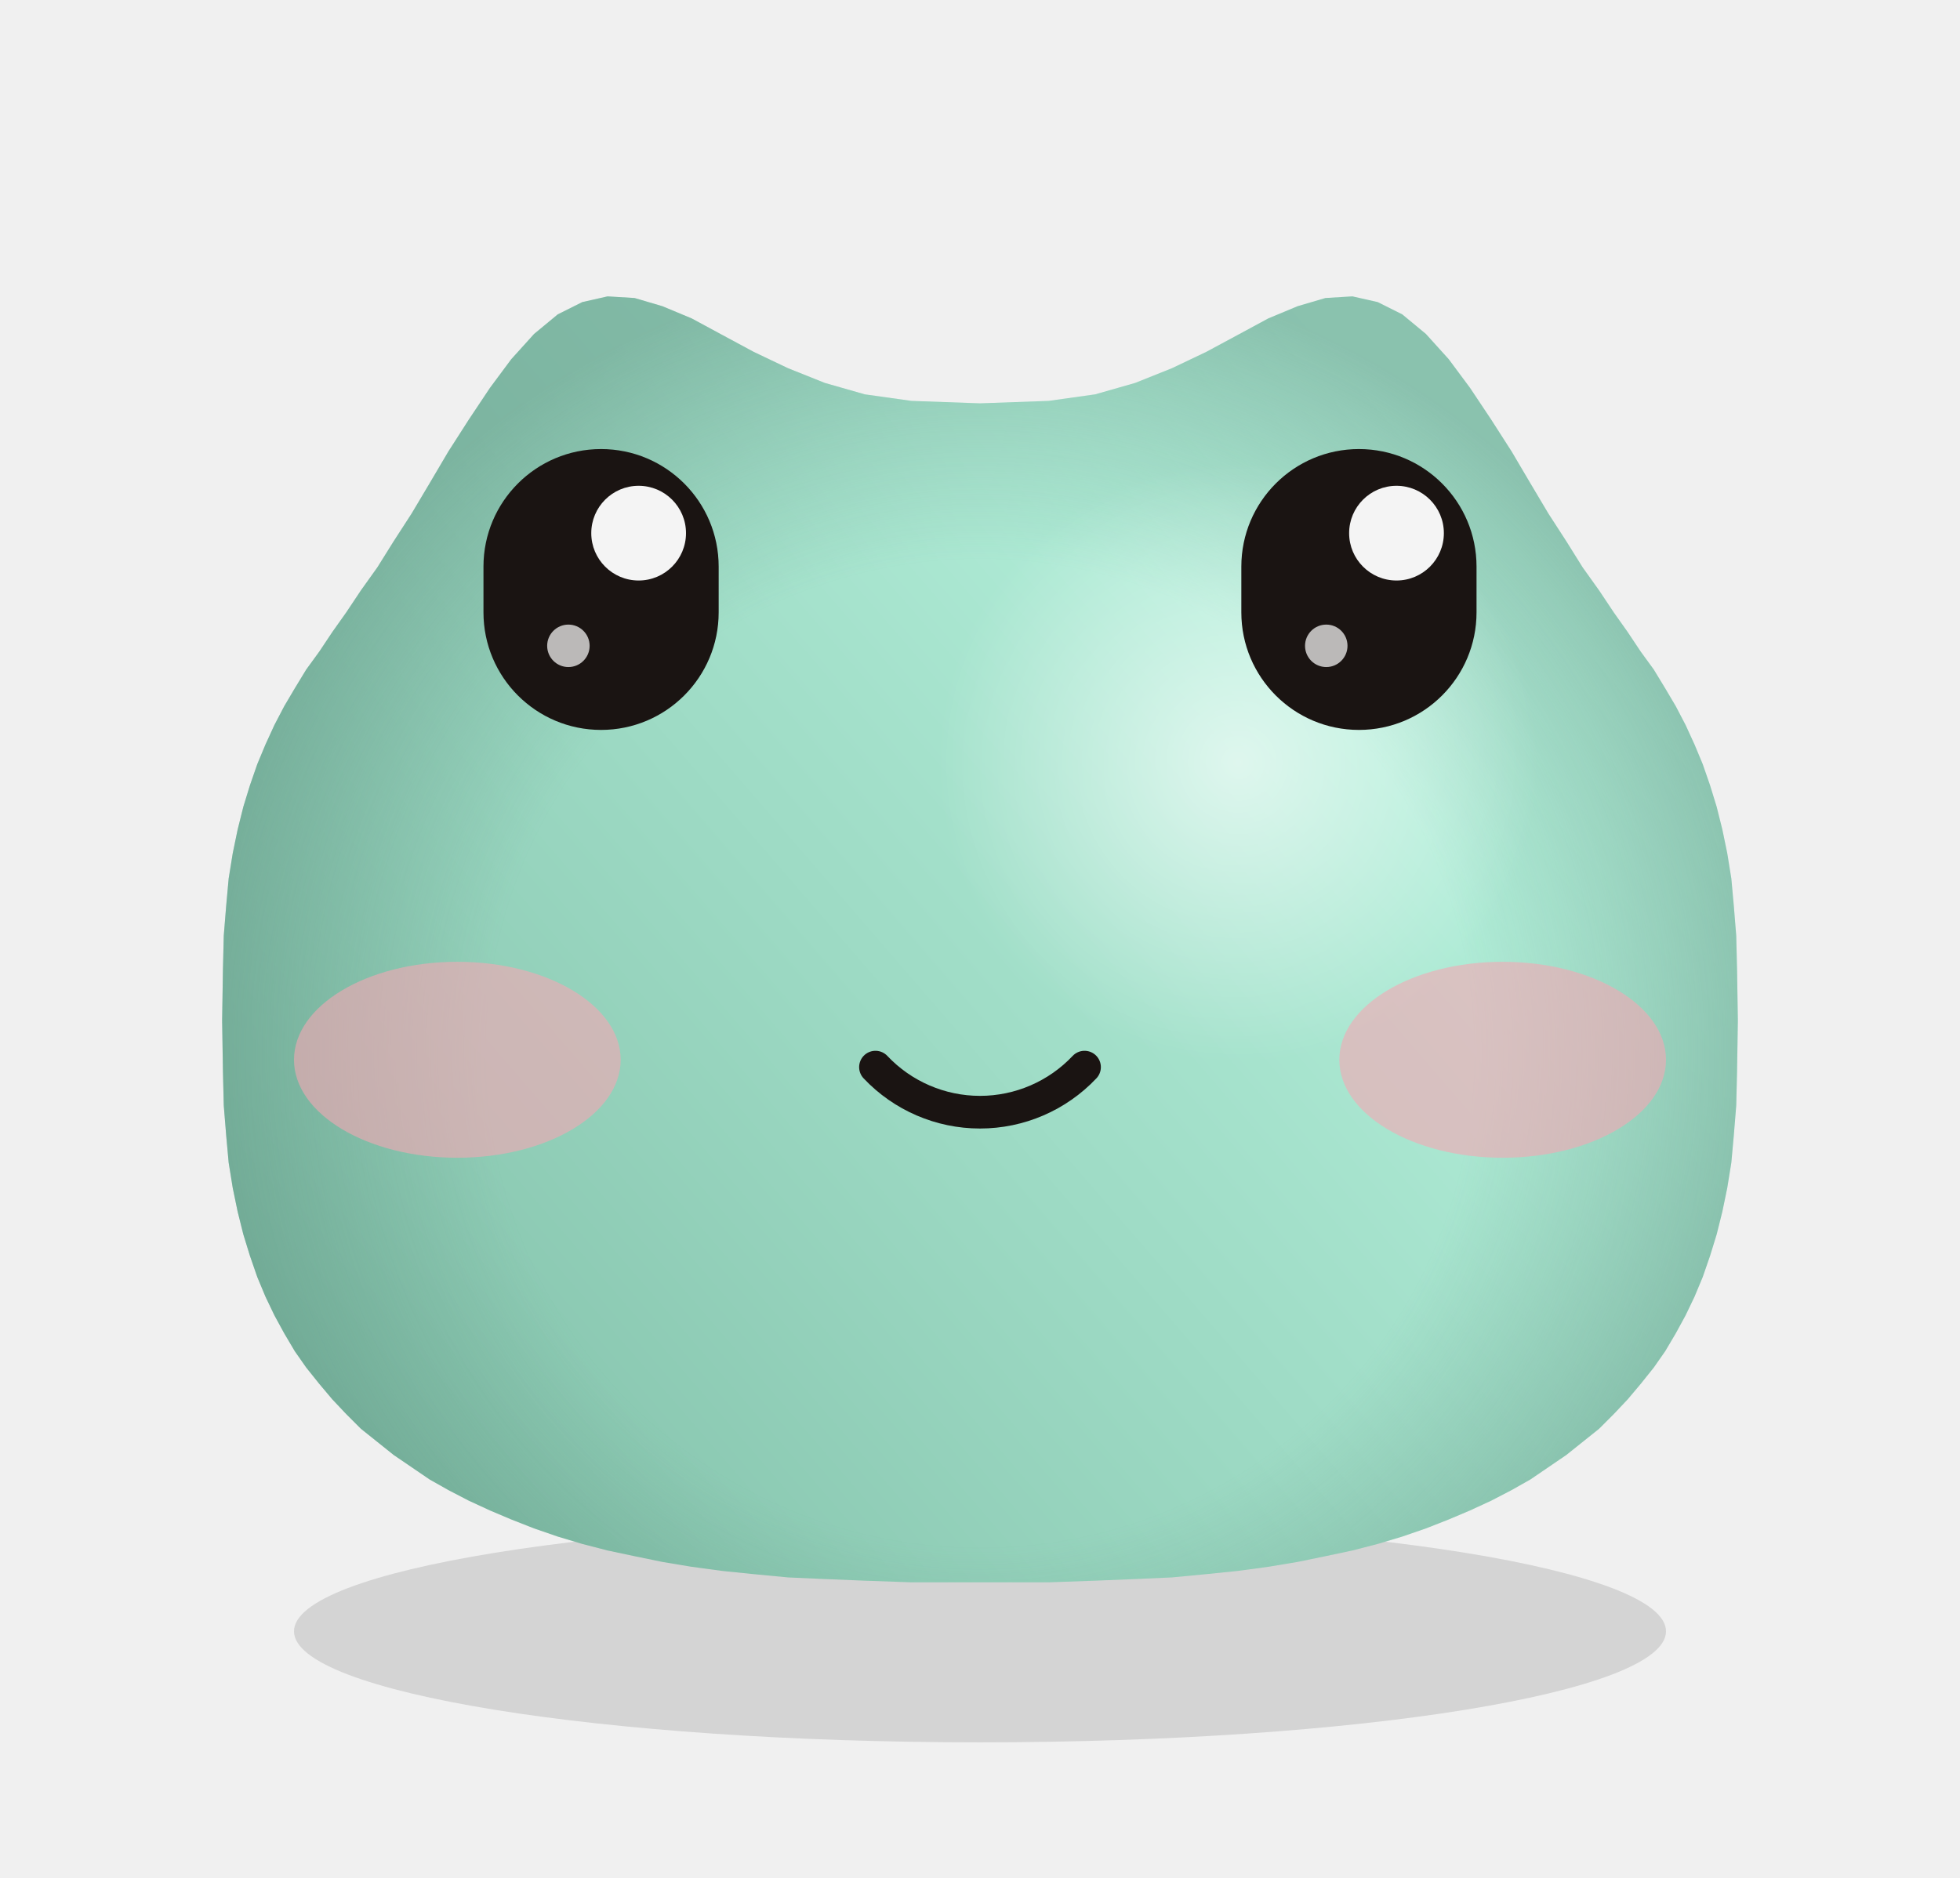
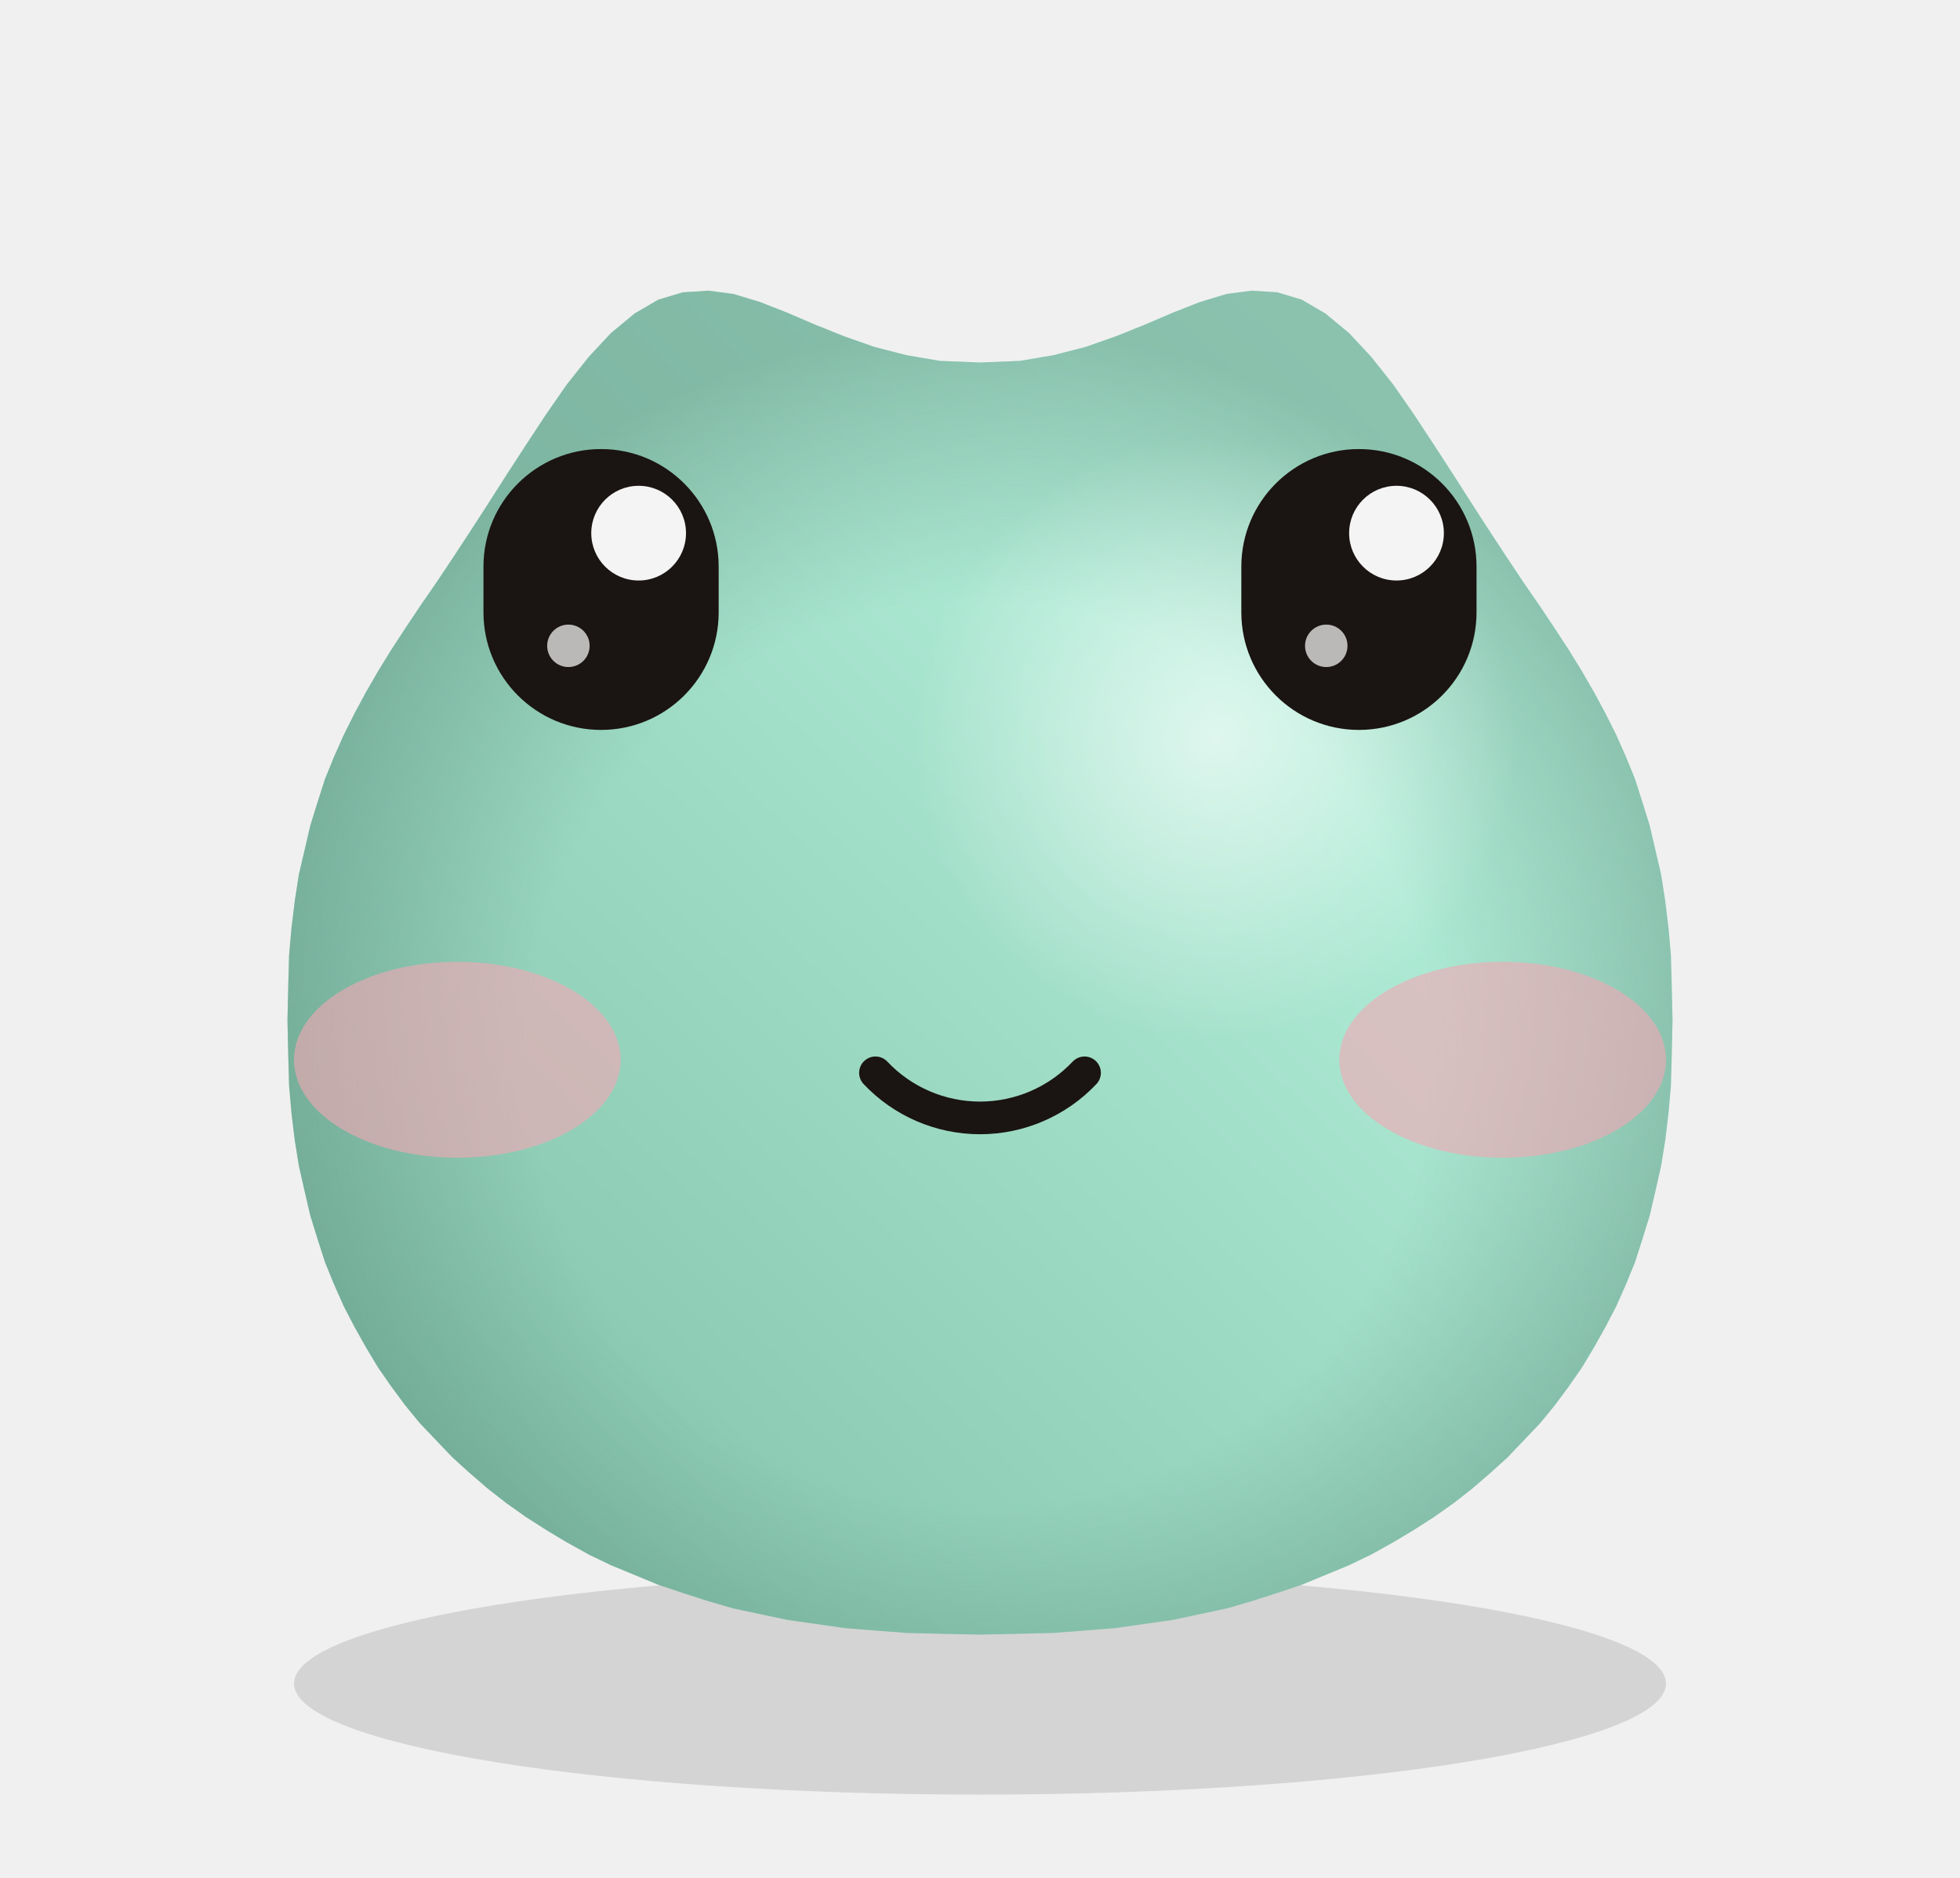
<svg xmlns="http://www.w3.org/2000/svg" viewBox="-120 -125 240 230" width="240" height="230">
  <defs>
-     <linearGradient id="g" gradientUnits="userSpaceOnUse" x1="65.0" y1="-58.5" x2="-74.2" y2="61.9">
+     <linearGradient id="g" gradientUnits="userSpaceOnUse" x1="59.4" y1="-63.9" x2="-67.8" y2="67.7">
      <stop offset="0" stop-color="#baf6e1" />
      <stop offset="1" stop-color="#82c0a9" />
    </linearGradient>
-     <radialGradient id="r" gradientUnits="userSpaceOnUse" cx="0" cy="4" r="97.4">
+     <radialGradient id="r" gradientUnits="userSpaceOnUse" cx="0" cy="4" r="89.0">
      <stop offset=".62" stop-color="#5a8d7b" stop-opacity="0" />
      <stop offset="1" stop-color="#5a8d7b" stop-opacity=".5" />
    </radialGradient>
-     <radialGradient id="h" gradientUnits="userSpaceOnUse" cx="31.6" cy="-31.6" r="36.8">
+     <radialGradient id="h" gradientUnits="userSpaceOnUse" cx="28.8" cy="-34.6" r="36.8">
      <stop offset="0" stop-color="#fff" stop-opacity=".6" />
      <stop offset="1" stop-color="#fff" stop-opacity="0" />
    </radialGradient>
  </defs>
-   <ellipse cx="0" cy="74.8" rx="84.0" ry="13.6" fill="#000" opacity=".12" />
-   <path d="M92.8 0.0 L92.7 6.3 L92.6 10.4 L92.3 14.1 L92.0 17.4 L91.5 20.5 L90.9 23.4 L90.2 26.2 L89.4 28.8 L88.5 31.4 L87.5 33.8 L86.4 36.1 L85.2 38.3 L83.9 40.5 L82.5 42.5 L80.9 44.5 L79.3 46.4 L77.6 48.2 L75.8 50.0 L73.8 51.6 L71.8 53.2 L69.6 54.7 L67.4 56.2 L65.1 57.5 L62.6 58.8 L60.0 60.0 L57.4 61.1 L54.6 62.2 L51.7 63.2 L48.7 64.1 L45.6 64.9 L42.3 65.6 L38.9 66.3 L35.3 66.9 L31.6 67.4 L27.7 67.8 L23.5 68.2 L19.0 68.4 L14.1 68.6 L8.4 68.8 L0.0 68.8 L-8.4 68.8 L-14.1 68.6 L-19.0 68.4 L-23.5 68.2 L-27.7 67.8 L-31.6 67.4 L-35.3 66.9 L-38.9 66.3 L-42.3 65.6 L-45.6 64.9 L-48.7 64.1 L-51.7 63.2 L-54.6 62.2 L-57.4 61.1 L-60.0 60.0 L-62.6 58.8 L-65.1 57.5 L-67.4 56.2 L-69.6 54.7 L-71.8 53.2 L-73.8 51.6 L-75.8 50.0 L-77.6 48.2 L-79.3 46.4 L-80.9 44.5 L-82.5 42.5 L-83.9 40.5 L-85.2 38.3 L-86.4 36.1 L-87.5 33.8 L-88.5 31.4 L-89.4 28.8 L-90.2 26.2 L-90.9 23.4 L-91.5 20.5 L-92.0 17.4 L-92.3 14.1 L-92.6 10.4 L-92.7 6.3 L-92.8 0.0 L-92.7 -6.3 L-92.6 -10.4 L-92.3 -14.1 L-92.0 -17.4 L-91.5 -20.5 L-90.9 -23.4 L-90.2 -26.2 L-89.4 -28.8 L-88.5 -31.4 L-87.5 -33.8 L-86.4 -36.2 L-85.2 -38.5 L-83.9 -40.7 L-82.5 -43.0 L-80.9 -45.2 L-79.3 -47.6 L-77.6 -50.0 L-75.8 -52.7 L-73.8 -55.5 L-71.8 -58.7 L-69.6 -62.1 L-67.4 -65.8 L-65.1 -69.7 L-62.6 -73.6 L-60.0 -77.5 L-57.4 -81.0 L-54.6 -84.1 L-51.7 -86.5 L-48.7 -88.0 L-45.6 -88.7 L-42.3 -88.5 L-38.9 -87.5 L-35.3 -86.0 L-31.6 -84.0 L-27.7 -81.9 L-23.5 -79.9 L-19.0 -78.1 L-14.1 -76.7 L-8.4 -75.9 L-0.0 -75.6 L8.4 -75.9 L14.1 -76.7 L19.0 -78.1 L23.5 -79.9 L27.7 -81.9 L31.6 -84.0 L35.3 -86.0 L38.9 -87.5 L42.3 -88.5 L45.6 -88.7 L48.7 -88.0 L51.7 -86.5 L54.6 -84.1 L57.4 -81.0 L60.0 -77.5 L62.6 -73.6 L65.1 -69.7 L67.4 -65.8 L69.6 -62.1 L71.8 -58.7 L73.8 -55.5 L75.8 -52.7 L77.6 -50.0 L79.3 -47.6 L80.9 -45.2 L82.5 -43.0 L83.9 -40.7 L85.2 -38.5 L86.4 -36.2 L87.5 -33.8 L88.5 -31.4 L89.4 -28.8 L90.2 -26.2 L90.9 -23.4 L91.5 -20.5 L92.0 -17.4 L92.3 -14.1 L92.6 -10.4 L92.7 -6.3Z" fill="url(#g)" />
-   <path d="M92.8 0.0 L92.7 6.3 L92.6 10.4 L92.3 14.1 L92.0 17.4 L91.5 20.5 L90.9 23.4 L90.2 26.2 L89.4 28.8 L88.5 31.4 L87.5 33.8 L86.4 36.1 L85.2 38.3 L83.9 40.5 L82.5 42.5 L80.9 44.5 L79.3 46.4 L77.6 48.2 L75.8 50.0 L73.8 51.6 L71.8 53.2 L69.6 54.7 L67.4 56.2 L65.1 57.5 L62.6 58.8 L60.0 60.0 L57.4 61.1 L54.6 62.2 L51.7 63.2 L48.7 64.1 L45.6 64.9 L42.3 65.6 L38.9 66.3 L35.3 66.9 L31.6 67.4 L27.7 67.8 L23.5 68.2 L19.0 68.4 L14.1 68.6 L8.4 68.8 L0.0 68.8 L-8.4 68.8 L-14.1 68.6 L-19.0 68.4 L-23.5 68.2 L-27.7 67.8 L-31.6 67.4 L-35.3 66.9 L-38.9 66.3 L-42.3 65.6 L-45.6 64.9 L-48.7 64.1 L-51.7 63.2 L-54.6 62.2 L-57.4 61.1 L-60.0 60.0 L-62.6 58.8 L-65.1 57.5 L-67.4 56.2 L-69.6 54.7 L-71.8 53.2 L-73.8 51.6 L-75.8 50.0 L-77.6 48.2 L-79.3 46.4 L-80.9 44.5 L-82.5 42.5 L-83.9 40.5 L-85.2 38.3 L-86.4 36.1 L-87.5 33.8 L-88.5 31.4 L-89.4 28.8 L-90.2 26.2 L-90.9 23.4 L-91.5 20.5 L-92.0 17.4 L-92.3 14.1 L-92.6 10.4 L-92.7 6.3 L-92.8 0.0 L-92.7 -6.3 L-92.6 -10.4 L-92.3 -14.1 L-92.0 -17.4 L-91.5 -20.5 L-90.9 -23.4 L-90.2 -26.2 L-89.4 -28.8 L-88.5 -31.4 L-87.5 -33.8 L-86.4 -36.2 L-85.2 -38.5 L-83.9 -40.7 L-82.5 -43.0 L-80.9 -45.2 L-79.3 -47.6 L-77.6 -50.0 L-75.8 -52.7 L-73.8 -55.5 L-71.8 -58.7 L-69.6 -62.1 L-67.4 -65.8 L-65.1 -69.7 L-62.6 -73.6 L-60.0 -77.5 L-57.4 -81.0 L-54.6 -84.1 L-51.7 -86.5 L-48.7 -88.0 L-45.6 -88.7 L-42.3 -88.5 L-38.9 -87.5 L-35.3 -86.0 L-31.6 -84.0 L-27.7 -81.9 L-23.5 -79.9 L-19.0 -78.1 L-14.1 -76.7 L-8.4 -75.9 L-0.0 -75.6 L8.4 -75.9 L14.1 -76.7 L19.0 -78.1 L23.5 -79.9 L27.7 -81.9 L31.6 -84.0 L35.3 -86.0 L38.9 -87.5 L42.3 -88.5 L45.6 -88.7 L48.7 -88.0 L51.7 -86.5 L54.6 -84.1 L57.4 -81.0 L60.0 -77.5 L62.6 -73.6 L65.1 -69.7 L67.4 -65.8 L69.6 -62.1 L71.8 -58.7 L73.8 -55.5 L75.8 -52.7 L77.6 -50.0 L79.3 -47.6 L80.9 -45.2 L82.5 -43.0 L83.9 -40.7 L85.2 -38.5 L86.4 -36.2 L87.5 -33.8 L88.5 -31.4 L89.4 -28.8 L90.2 -26.2 L90.9 -23.4 L91.5 -20.5 L92.0 -17.4 L92.3 -14.1 L92.6 -10.4 L92.7 -6.3Z" fill="url(#r)" />
-   <path d="M92.8 0.0 L92.7 6.3 L92.6 10.4 L92.3 14.1 L92.0 17.4 L91.5 20.5 L90.9 23.4 L90.2 26.2 L89.4 28.8 L88.5 31.4 L87.5 33.8 L86.4 36.1 L85.2 38.3 L83.9 40.5 L82.5 42.5 L80.9 44.5 L79.3 46.4 L77.6 48.2 L75.8 50.0 L73.8 51.6 L71.8 53.2 L69.6 54.7 L67.4 56.2 L65.1 57.5 L62.6 58.8 L60.0 60.0 L57.4 61.1 L54.6 62.2 L51.7 63.2 L48.7 64.1 L45.6 64.9 L42.3 65.6 L38.9 66.3 L35.3 66.9 L31.6 67.4 L27.7 67.8 L23.5 68.2 L19.0 68.4 L14.1 68.6 L8.4 68.8 L0.0 68.8 L-8.4 68.8 L-14.1 68.6 L-19.0 68.4 L-23.5 68.2 L-27.7 67.8 L-31.6 67.4 L-35.3 66.9 L-38.9 66.3 L-42.3 65.6 L-45.6 64.9 L-48.7 64.1 L-51.7 63.2 L-54.6 62.2 L-57.4 61.1 L-60.0 60.0 L-62.6 58.8 L-65.1 57.5 L-67.4 56.2 L-69.6 54.7 L-71.8 53.2 L-73.8 51.6 L-75.8 50.0 L-77.6 48.2 L-79.3 46.4 L-80.9 44.5 L-82.5 42.5 L-83.9 40.5 L-85.2 38.3 L-86.4 36.1 L-87.5 33.8 L-88.5 31.4 L-89.4 28.8 L-90.2 26.2 L-90.9 23.4 L-91.5 20.5 L-92.0 17.4 L-92.3 14.1 L-92.6 10.4 L-92.7 6.3 L-92.8 0.0 L-92.7 -6.3 L-92.6 -10.4 L-92.3 -14.1 L-92.0 -17.4 L-91.5 -20.5 L-90.9 -23.4 L-90.2 -26.2 L-89.4 -28.8 L-88.5 -31.4 L-87.5 -33.8 L-86.4 -36.2 L-85.2 -38.5 L-83.9 -40.7 L-82.5 -43.0 L-80.9 -45.2 L-79.3 -47.6 L-77.6 -50.0 L-75.8 -52.7 L-73.8 -55.5 L-71.8 -58.7 L-69.6 -62.1 L-67.4 -65.8 L-65.1 -69.7 L-62.6 -73.6 L-60.0 -77.5 L-57.4 -81.0 L-54.6 -84.1 L-51.7 -86.5 L-48.7 -88.0 L-45.6 -88.7 L-42.3 -88.5 L-38.9 -87.5 L-35.3 -86.0 L-31.6 -84.0 L-27.7 -81.9 L-23.5 -79.9 L-19.0 -78.1 L-14.1 -76.7 L-8.4 -75.9 L-0.0 -75.6 L8.4 -75.9 L14.1 -76.7 L19.0 -78.1 L23.5 -79.9 L27.7 -81.9 L31.6 -84.0 L35.3 -86.0 L38.9 -87.5 L42.3 -88.5 L45.6 -88.7 L48.7 -88.0 L51.7 -86.5 L54.6 -84.1 L57.4 -81.0 L60.0 -77.5 L62.6 -73.6 L65.1 -69.7 L67.4 -65.8 L69.6 -62.1 L71.8 -58.7 L73.8 -55.5 L75.8 -52.7 L77.6 -50.0 L79.3 -47.6 L80.9 -45.2 L82.5 -43.0 L83.9 -40.7 L85.2 -38.5 L86.4 -36.2 L87.5 -33.8 L88.5 -31.4 L89.4 -28.8 L90.2 -26.2 L90.9 -23.4 L91.5 -20.5 L92.0 -17.4 L92.3 -14.1 L92.6 -10.4 L92.7 -6.3Z" fill="url(#h)" />
+   <ellipse cx="0" cy="81.2" rx="84.0" ry="13.6" fill="#000" opacity=".12" />
+   <path d="M84.8 0.0 L84.7 4.4 L84.6 8.0 L84.3 11.4 L83.9 14.7 L83.4 17.8 L82.7 20.9 L82.0 23.9 L81.1 26.8 L80.2 29.6 L79.1 32.3 L77.9 35.0 L76.6 37.5 L75.2 40.0 L73.7 42.5 L72.1 44.8 L70.4 47.1 L68.6 49.3 L66.6 51.4 L64.6 53.5 L62.5 55.4 L60.3 57.3 L58.0 59.1 L55.6 60.8 L53.1 62.4 L50.6 63.9 L47.9 65.4 L45.2 66.7 L42.3 67.9 L39.4 69.1 L36.4 70.1 L33.3 71.1 L30.2 72.0 L26.9 72.7 L23.6 73.4 L20.1 73.9 L16.6 74.4 L12.9 74.7 L9.0 75.0 L4.9 75.1 L0.0 75.2 L-4.9 75.1 L-9.0 75.0 L-12.9 74.7 L-16.6 74.4 L-20.1 73.9 L-23.6 73.4 L-26.9 72.7 L-30.2 72.0 L-33.3 71.1 L-36.4 70.1 L-39.4 69.1 L-42.3 67.9 L-45.2 66.7 L-47.9 65.4 L-50.6 63.9 L-53.1 62.4 L-55.6 60.8 L-58.0 59.1 L-60.3 57.3 L-62.5 55.4 L-64.6 53.5 L-66.6 51.4 L-68.6 49.3 L-70.4 47.1 L-72.1 44.8 L-73.7 42.5 L-75.2 40.0 L-76.6 37.5 L-77.9 35.0 L-79.1 32.3 L-80.2 29.6 L-81.1 26.8 L-82.0 23.9 L-82.7 20.9 L-83.4 17.8 L-83.9 14.7 L-84.3 11.4 L-84.6 8.0 L-84.7 4.4 L-84.8 0.0 L-84.7 -4.4 L-84.6 -8.0 L-84.3 -11.4 L-83.9 -14.7 L-83.4 -17.9 L-82.7 -20.9 L-82.0 -23.9 L-81.1 -26.8 L-80.2 -29.6 L-79.1 -32.3 L-77.9 -35.0 L-76.6 -37.6 L-75.2 -40.2 L-73.7 -42.8 L-72.1 -45.4 L-70.4 -48.0 L-68.6 -50.7 L-66.6 -53.6 L-64.6 -56.6 L-62.5 -59.8 L-60.3 -63.2 L-58.0 -66.8 L-55.6 -70.5 L-53.1 -74.3 L-50.6 -77.9 L-47.9 -81.3 L-45.2 -84.2 L-42.3 -86.6 L-39.4 -88.3 L-36.4 -89.2 L-33.3 -89.4 L-30.2 -89.0 L-26.9 -88.0 L-23.6 -86.7 L-20.1 -85.2 L-16.6 -83.8 L-12.9 -82.5 L-9.0 -81.5 L-4.9 -80.8 L-0.0 -80.6 L4.9 -80.8 L9.0 -81.5 L12.9 -82.5 L16.6 -83.8 L20.1 -85.2 L23.6 -86.7 L26.9 -88.0 L30.2 -89.0 L33.3 -89.4 L36.4 -89.2 L39.4 -88.3 L42.3 -86.6 L45.2 -84.2 L47.9 -81.3 L50.6 -77.9 L53.1 -74.3 L55.6 -70.5 L58.0 -66.8 L60.3 -63.2 L62.5 -59.8 L64.6 -56.6 L66.6 -53.6 L68.6 -50.7 L70.4 -48.0 L72.1 -45.4 L73.7 -42.8 L75.2 -40.2 L76.6 -37.6 L77.9 -35.0 L79.1 -32.3 L80.2 -29.6 L81.1 -26.8 L82.0 -23.9 L82.7 -20.9 L83.4 -17.9 L83.9 -14.7 L84.3 -11.4 L84.6 -8.0 L84.7 -4.4Z" fill="url(#g)" />
+   <path d="M84.8 0.0 L84.7 4.4 L84.6 8.0 L84.3 11.4 L83.9 14.7 L83.4 17.8 L82.7 20.9 L82.0 23.9 L81.1 26.8 L80.2 29.6 L79.1 32.3 L77.9 35.0 L76.6 37.5 L75.2 40.0 L73.7 42.5 L72.1 44.8 L70.4 47.1 L68.6 49.3 L66.6 51.4 L64.6 53.5 L62.5 55.4 L60.3 57.3 L58.0 59.1 L55.6 60.8 L53.1 62.4 L50.6 63.9 L47.9 65.4 L45.2 66.7 L42.3 67.9 L39.4 69.1 L36.4 70.1 L33.3 71.1 L30.2 72.0 L26.9 72.7 L23.6 73.4 L20.1 73.9 L16.6 74.4 L12.9 74.7 L9.0 75.0 L4.9 75.1 L0.0 75.2 L-4.9 75.1 L-9.0 75.0 L-12.9 74.7 L-16.6 74.4 L-20.1 73.9 L-23.6 73.4 L-26.9 72.7 L-30.2 72.0 L-33.3 71.1 L-36.4 70.1 L-39.4 69.1 L-42.3 67.9 L-45.2 66.7 L-47.9 65.4 L-50.6 63.9 L-53.1 62.4 L-55.6 60.8 L-58.0 59.1 L-60.3 57.3 L-62.5 55.4 L-64.6 53.5 L-66.6 51.4 L-68.6 49.3 L-70.4 47.1 L-72.1 44.8 L-73.7 42.5 L-75.2 40.0 L-76.6 37.5 L-77.9 35.0 L-79.1 32.3 L-80.2 29.6 L-81.1 26.8 L-82.0 23.9 L-82.7 20.9 L-83.4 17.8 L-83.9 14.7 L-84.3 11.4 L-84.6 8.0 L-84.7 4.4 L-84.8 0.0 L-84.7 -4.4 L-84.6 -8.0 L-84.3 -11.4 L-83.9 -14.7 L-83.4 -17.9 L-82.7 -20.9 L-82.0 -23.9 L-81.1 -26.8 L-80.2 -29.6 L-79.1 -32.3 L-77.9 -35.0 L-76.6 -37.6 L-75.2 -40.2 L-73.7 -42.8 L-72.1 -45.4 L-70.4 -48.0 L-68.6 -50.7 L-66.6 -53.6 L-64.6 -56.6 L-62.5 -59.8 L-60.3 -63.2 L-58.0 -66.8 L-55.6 -70.5 L-53.1 -74.3 L-50.6 -77.9 L-47.9 -81.3 L-45.2 -84.2 L-42.3 -86.6 L-39.4 -88.3 L-36.4 -89.2 L-33.3 -89.4 L-30.2 -89.0 L-26.9 -88.0 L-23.6 -86.7 L-20.1 -85.2 L-16.6 -83.8 L-12.9 -82.5 L-9.0 -81.5 L-4.9 -80.8 L-0.0 -80.6 L4.9 -80.8 L9.0 -81.5 L12.9 -82.5 L16.6 -83.8 L20.1 -85.2 L23.6 -86.7 L26.9 -88.0 L30.2 -89.0 L33.3 -89.4 L36.4 -89.2 L39.4 -88.3 L42.3 -86.6 L45.2 -84.2 L47.9 -81.3 L50.6 -77.9 L53.1 -74.3 L55.6 -70.5 L58.0 -66.8 L60.3 -63.2 L62.5 -59.8 L64.6 -56.6 L66.6 -53.6 L68.6 -50.7 L70.4 -48.0 L72.1 -45.4 L73.7 -42.8 L75.2 -40.2 L76.6 -37.6 L77.9 -35.0 L79.1 -32.3 L80.2 -29.6 L81.1 -26.8 L82.0 -23.9 L82.7 -20.9 L83.4 -17.9 L83.9 -14.7 L84.3 -11.4 L84.6 -8.0 L84.7 -4.4Z" fill="url(#r)" />
+   <path d="M84.8 0.0 L84.7 4.4 L84.6 8.0 L84.3 11.4 L83.9 14.7 L83.4 17.8 L82.7 20.9 L82.0 23.9 L81.1 26.8 L80.2 29.6 L79.1 32.3 L77.9 35.0 L76.6 37.5 L75.2 40.0 L73.7 42.5 L72.1 44.8 L70.4 47.1 L68.6 49.3 L66.6 51.4 L64.6 53.5 L62.5 55.4 L60.3 57.3 L58.0 59.1 L55.6 60.8 L53.1 62.4 L50.6 63.9 L47.9 65.4 L45.2 66.7 L42.3 67.9 L39.4 69.1 L36.4 70.1 L33.3 71.1 L30.2 72.0 L26.9 72.7 L23.6 73.4 L20.1 73.9 L16.6 74.4 L12.9 74.7 L9.0 75.0 L4.9 75.1 L0.0 75.2 L-4.9 75.1 L-9.0 75.0 L-12.9 74.7 L-16.6 74.4 L-20.1 73.9 L-23.6 73.4 L-26.9 72.7 L-30.2 72.0 L-33.3 71.1 L-36.4 70.1 L-39.4 69.1 L-42.3 67.9 L-45.2 66.7 L-47.9 65.4 L-50.6 63.9 L-53.1 62.4 L-55.6 60.8 L-58.0 59.1 L-60.3 57.3 L-62.5 55.4 L-64.6 53.5 L-66.6 51.4 L-68.6 49.3 L-70.4 47.1 L-72.1 44.8 L-73.7 42.5 L-75.2 40.0 L-76.6 37.5 L-77.9 35.0 L-79.1 32.3 L-80.2 29.6 L-81.1 26.8 L-82.0 23.9 L-82.7 20.9 L-83.4 17.8 L-83.9 14.7 L-84.3 11.4 L-84.6 8.0 L-84.7 4.4 L-84.8 0.0 L-84.7 -4.4 L-84.6 -8.0 L-84.3 -11.4 L-83.9 -14.7 L-83.4 -17.9 L-82.7 -20.9 L-82.0 -23.9 L-81.1 -26.8 L-80.2 -29.6 L-79.1 -32.3 L-77.9 -35.0 L-76.6 -37.6 L-75.2 -40.2 L-73.7 -42.8 L-72.1 -45.4 L-70.4 -48.0 L-68.6 -50.7 L-66.6 -53.6 L-64.6 -56.6 L-62.5 -59.8 L-60.3 -63.2 L-58.0 -66.8 L-55.6 -70.5 L-53.1 -74.3 L-50.6 -77.9 L-47.9 -81.3 L-45.2 -84.2 L-42.3 -86.6 L-39.4 -88.3 L-36.4 -89.2 L-33.3 -89.4 L-30.2 -89.0 L-26.9 -88.0 L-23.6 -86.7 L-20.1 -85.2 L-16.6 -83.8 L-12.9 -82.5 L-9.0 -81.5 L-4.9 -80.8 L-0.0 -80.6 L4.9 -80.8 L9.0 -81.5 L12.9 -82.5 L16.6 -83.8 L20.1 -85.2 L23.6 -86.7 L26.9 -88.0 L30.2 -89.0 L33.3 -89.4 L36.4 -89.2 L39.4 -88.3 L42.3 -86.6 L45.2 -84.2 L47.9 -81.3 L50.6 -77.9 L53.1 -74.3 L55.6 -70.5 L58.0 -66.8 L60.3 -63.2 L62.5 -59.8 L64.6 -56.6 L66.6 -53.6 L68.6 -50.7 L70.4 -48.0 L72.1 -45.4 L73.7 -42.8 L75.2 -40.2 L76.6 -37.6 L77.9 -35.0 L79.1 -32.3 L80.2 -29.6 L81.1 -26.8 L82.0 -23.9 L82.7 -20.9 L83.4 -17.9 L83.9 -14.7 L84.3 -11.4 L84.6 -8.0 L84.7 -4.4Z" fill="url(#h)" />
  <ellipse cx="-64.0" cy="4.8" rx="20.0" ry="12.0" fill="#f5a7b4" opacity=".6" />
  <ellipse cx="64.0" cy="4.8" rx="20.0" ry="12.0" fill="#f5a7b4" opacity=".6" />
  <rect x="-60.8" y="-70.0" width="28.8" height="34.4" rx="14.4" fill="#1a1412" />
  <circle cx="-41.8" cy="-59.7" r="5.8" fill="#fff" opacity=".95" />
  <circle cx="-50.4" cy="-45.9" r="2.6" fill="#fff" opacity=".7" />
  <rect x="32.0" y="-70.0" width="28.8" height="34.4" rx="14.4" fill="#1a1412" />
  <circle cx="51.0" cy="-59.7" r="5.8" fill="#fff" opacity=".95" />
  <circle cx="42.4" cy="-45.9" r="2.6" fill="#fff" opacity=".7" />
-   <path d="M-12.8 5.7 A17.6 17.6 0 0 0 12.8 5.7" fill="none" stroke="#1a1412" stroke-width="4" stroke-linecap="round" />
+   <path d="M-12.8 6.4 A17.6 17.6 0 0 0 12.8 6.4" fill="none" stroke="#1a1412" stroke-width="4" stroke-linecap="round" />
</svg>
